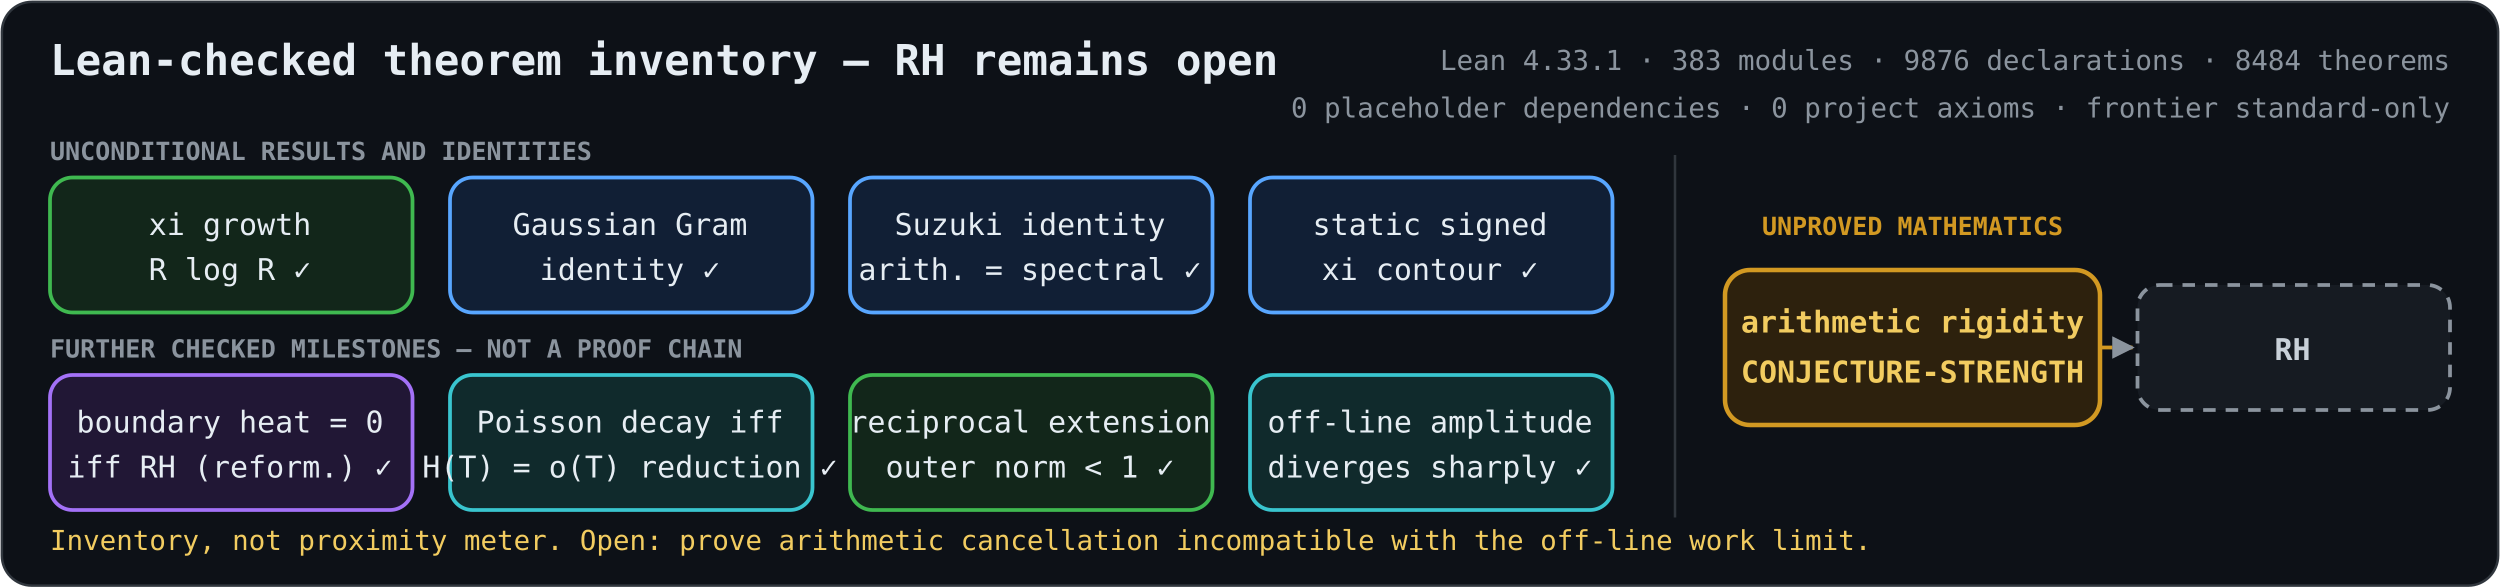
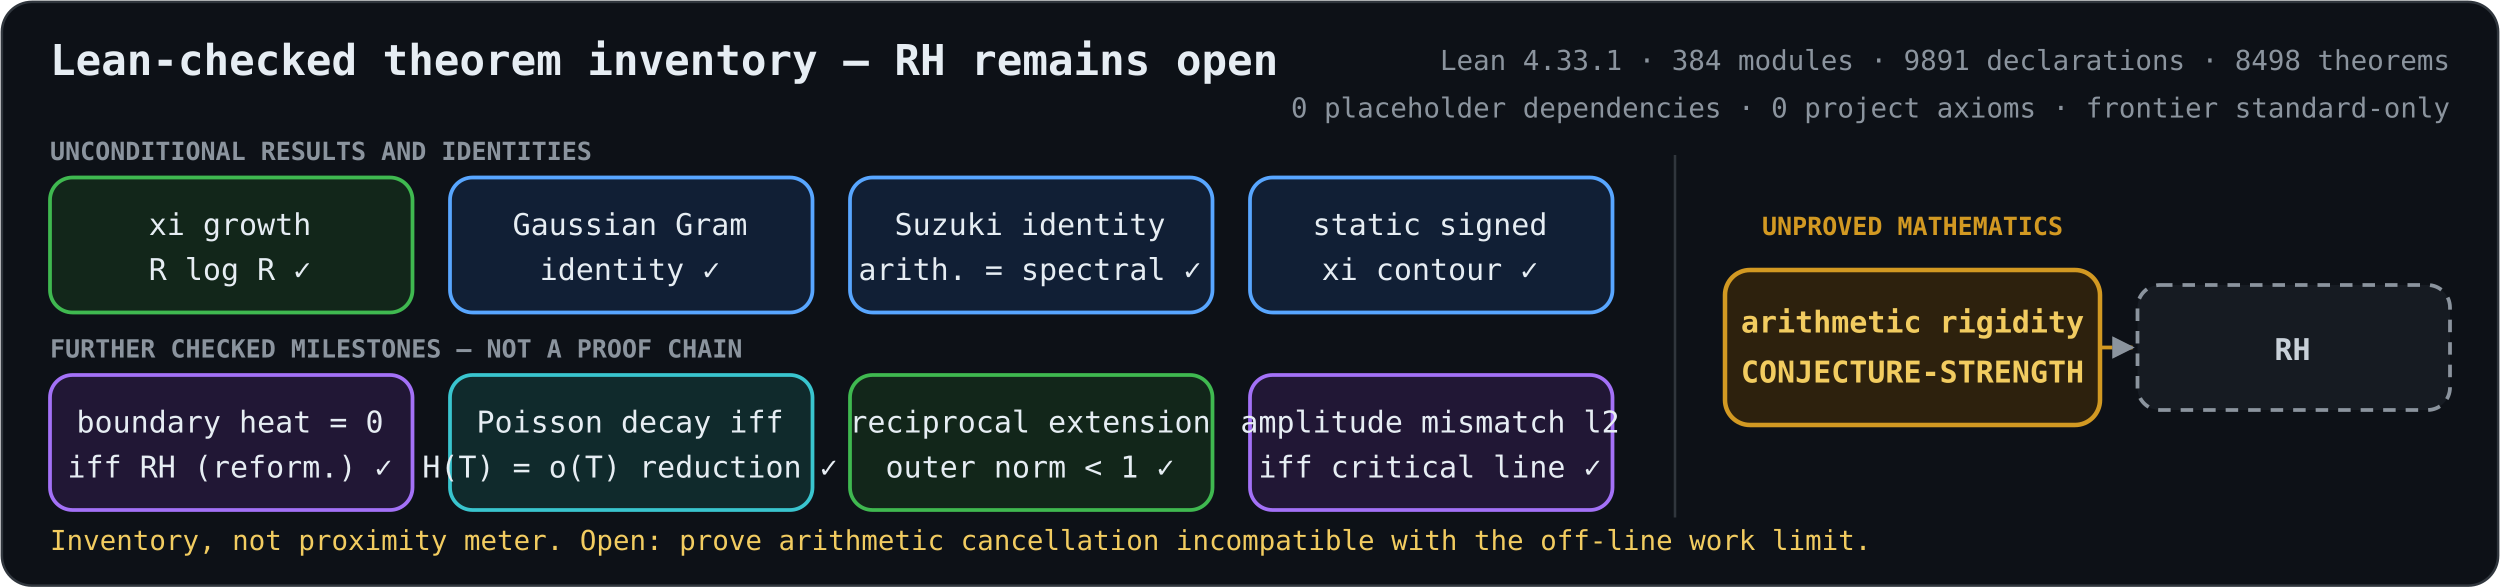
<svg xmlns="http://www.w3.org/2000/svg" role="img" aria-labelledby="title description" viewBox="0 0 1000 235">
  <defs>
    <marker id="arrow" viewBox="0 0 10 10" refX="9" refY="5" markerWidth="6" markerHeight="6" orient="auto-start-reverse">
      <path d="M 0 0 L 10 5 L 0 10 z" fill="#8b949e" />
    </marker>
    <style>
      .bg { fill: #0d1117; stroke: #30363d; }
      text { fill: #e6edf3; font-family: ui-monospace, SFMono-Regular, Menlo, Consolas, monospace; font-size: 12px; text-anchor: middle; }
      .heading { font-size: 17px; font-weight: 700; text-anchor: start; }
      .metrics { fill: #8b949e; font-size: 11px; text-anchor: end; }
      .proved rect { fill: #12261a; stroke: #3fb950; stroke-width: 1.5; }
      .proved.equivalence rect { fill: #211735; stroke: #a371f7; }
      .proved.bridge rect { fill: #111f35; stroke: #58a6ff; }
      .proved.reduction rect { fill: #102a2c; stroke: #39c5cf; }
      .open rect { fill: #2d210d; stroke: #d29922; stroke-width: 1.8; }
      .goal rect { fill: #161b22; stroke: #8b949e; stroke-width: 1.5; stroke-dasharray: 5 4; }
      .open text { fill: #f2cc60; font-weight: 700; }
      .goal text { fill: #c9d1d9; font-weight: 700; }
      .open-edge { fill: none; stroke: #d29922; stroke-width: 1.5; stroke-dasharray: 5 4; marker-end: url(#arrow); }
      .section { fill: #8b949e; font-size: 10px; font-weight: 700; text-anchor: start; }
      .gap-label { fill: #d29922; font-size: 10px; font-weight: 700; }
      .frontier { fill: #f2cc60; font-size: 11px; text-anchor: start; }
    </style>
  </defs>
  <rect class="bg" x="0.75" y="0.75" width="998.5" height="233.5" rx="12" />
  <text class="heading" x="20" y="30">Lean-checked theorem inventory — RH remains open</text>
-   <text class="metrics" x="980" y="28">Lean 4.33.1 · 383 modules · 9876 declarations · 8484 theorems</text>
+   <text class="metrics" x="980" y="28">Lean 4.33.1 · 384 modules · 9891 declarations · 8498 theorems</text>
  <text class="metrics" x="980" y="47">0 placeholder dependencies · 0 project axioms · frontier standard-only</text>
  <text class="section" x="20" y="64">UNCONDITIONAL RESULTS AND IDENTITIES</text>
  <text class="section" x="20" y="143">FURTHER CHECKED MILESTONES — NOT A PROOF CHAIN</text>
  <line x1="670" y1="62" x2="670" y2="207" stroke="#30363d" />
  <text class="gap-label" x="765" y="94">UNPROVED MATHEMATICS</text>
  <path class="open-edge" d="M840 139 H853" />
  <g class="proved unconditional">
    <rect x="20" y="71" width="145" height="54" rx="9" />
    <text x="92" y="94">xi growth</text>
    <text x="92" y="112">R log R  ✓</text>
  </g>
  <g class="proved bridge">
    <rect x="180" y="71" width="145" height="54" rx="9" />
    <text x="252" y="94">Gaussian Gram</text>
    <text x="252" y="112">identity  ✓</text>
  </g>
  <g class="proved bridge">
    <rect x="340" y="71" width="145" height="54" rx="9" />
    <text x="412" y="94">Suzuki identity</text>
    <text x="412" y="112">arith. = spectral  ✓</text>
  </g>
  <g class="proved bridge">
    <rect x="500" y="71" width="145" height="54" rx="9" />
    <text x="572" y="94">static signed</text>
    <text x="572" y="112">xi contour  ✓</text>
  </g>
  <g class="proved equivalence">
    <rect x="20" y="150" width="145" height="54" rx="9" />
    <text x="92" y="173">boundary heat = 0</text>
    <text x="92" y="191">iff RH (reform.)  ✓</text>
  </g>
  <g class="proved reduction">
    <rect x="180" y="150" width="145" height="54" rx="9" />
    <text x="252" y="173">Poisson decay iff</text>
    <text x="252" y="191">H(T) = o(T) reduction  ✓</text>
  </g>
  <g class="proved unconditional">
    <rect x="340" y="150" width="145" height="54" rx="9" />
    <text x="412" y="173">reciprocal extension</text>
    <text x="412" y="191">outer norm &lt; 1  ✓</text>
  </g>
-   <g class="proved reduction">
+   <g class="proved equivalence">
    <rect x="500" y="150" width="145" height="54" rx="9" />
-     <text x="572" y="173">off-line amplitude</text>
-     <text x="572" y="191">diverges sharply  ✓</text>
+     <text x="572" y="173">amplitude mismatch l2</text>
+     <text x="572" y="191">iff critical line  ✓</text>
  </g>
  <g class="open">
    <rect x="690" y="108" width="150" height="62" rx="10" />
    <text x="765" y="133">arithmetic rigidity</text>
    <text x="765" y="153">CONJECTURE-STRENGTH</text>
  </g>
  <g class="goal">
    <rect x="855" y="114" width="125" height="50" rx="9" />
    <text x="917" y="144">RH</text>
  </g>
  <text class="frontier" x="20" y="220">Inventory, not proximity meter. Open: prove arithmetic cancellation incompatible with the off-line work limit.</text>
</svg>
